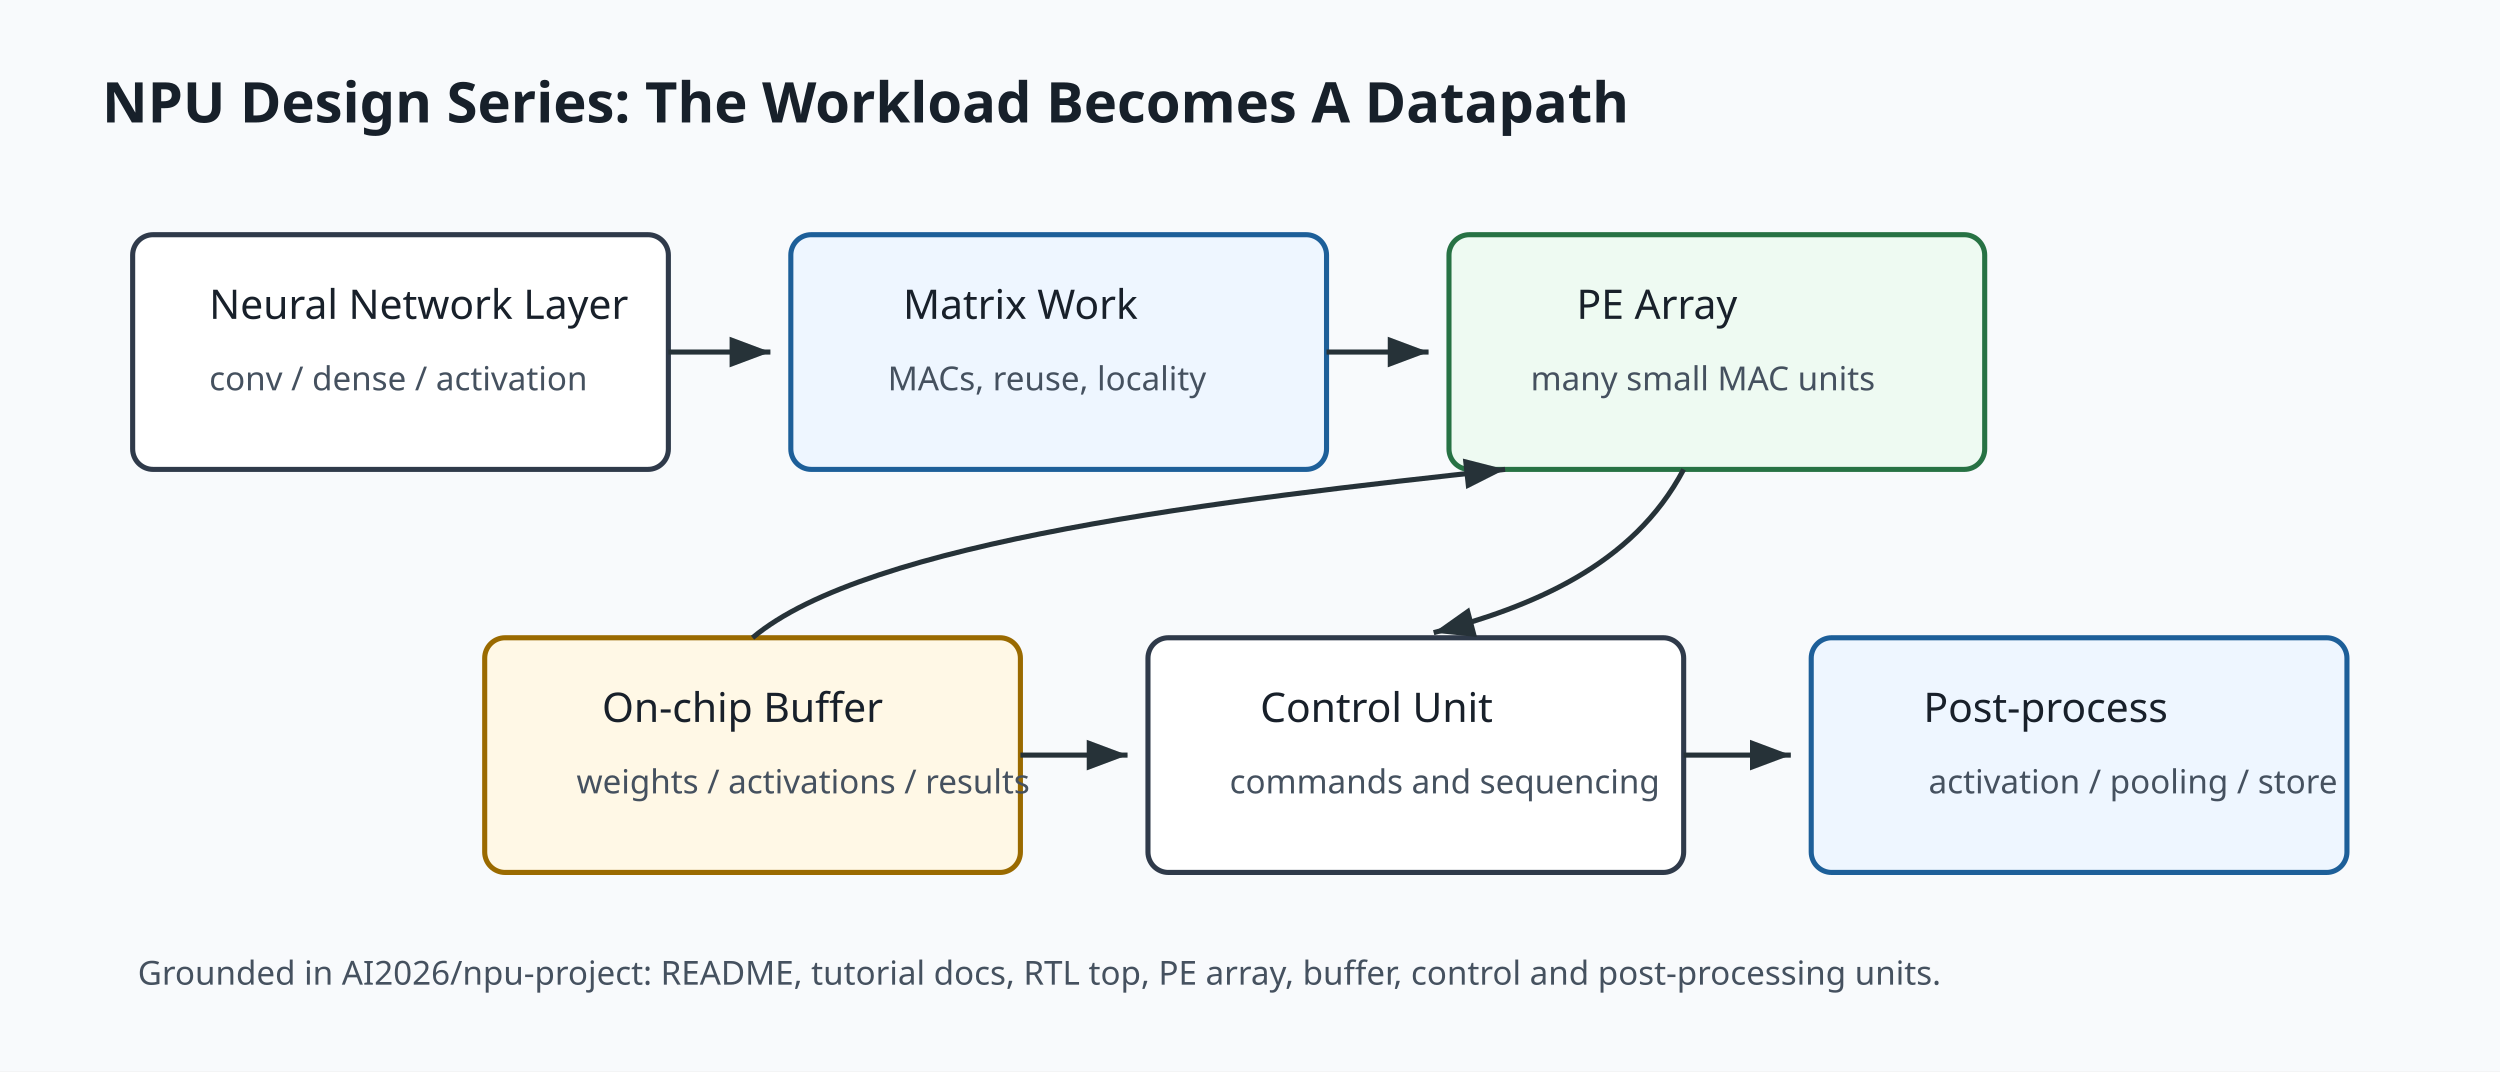
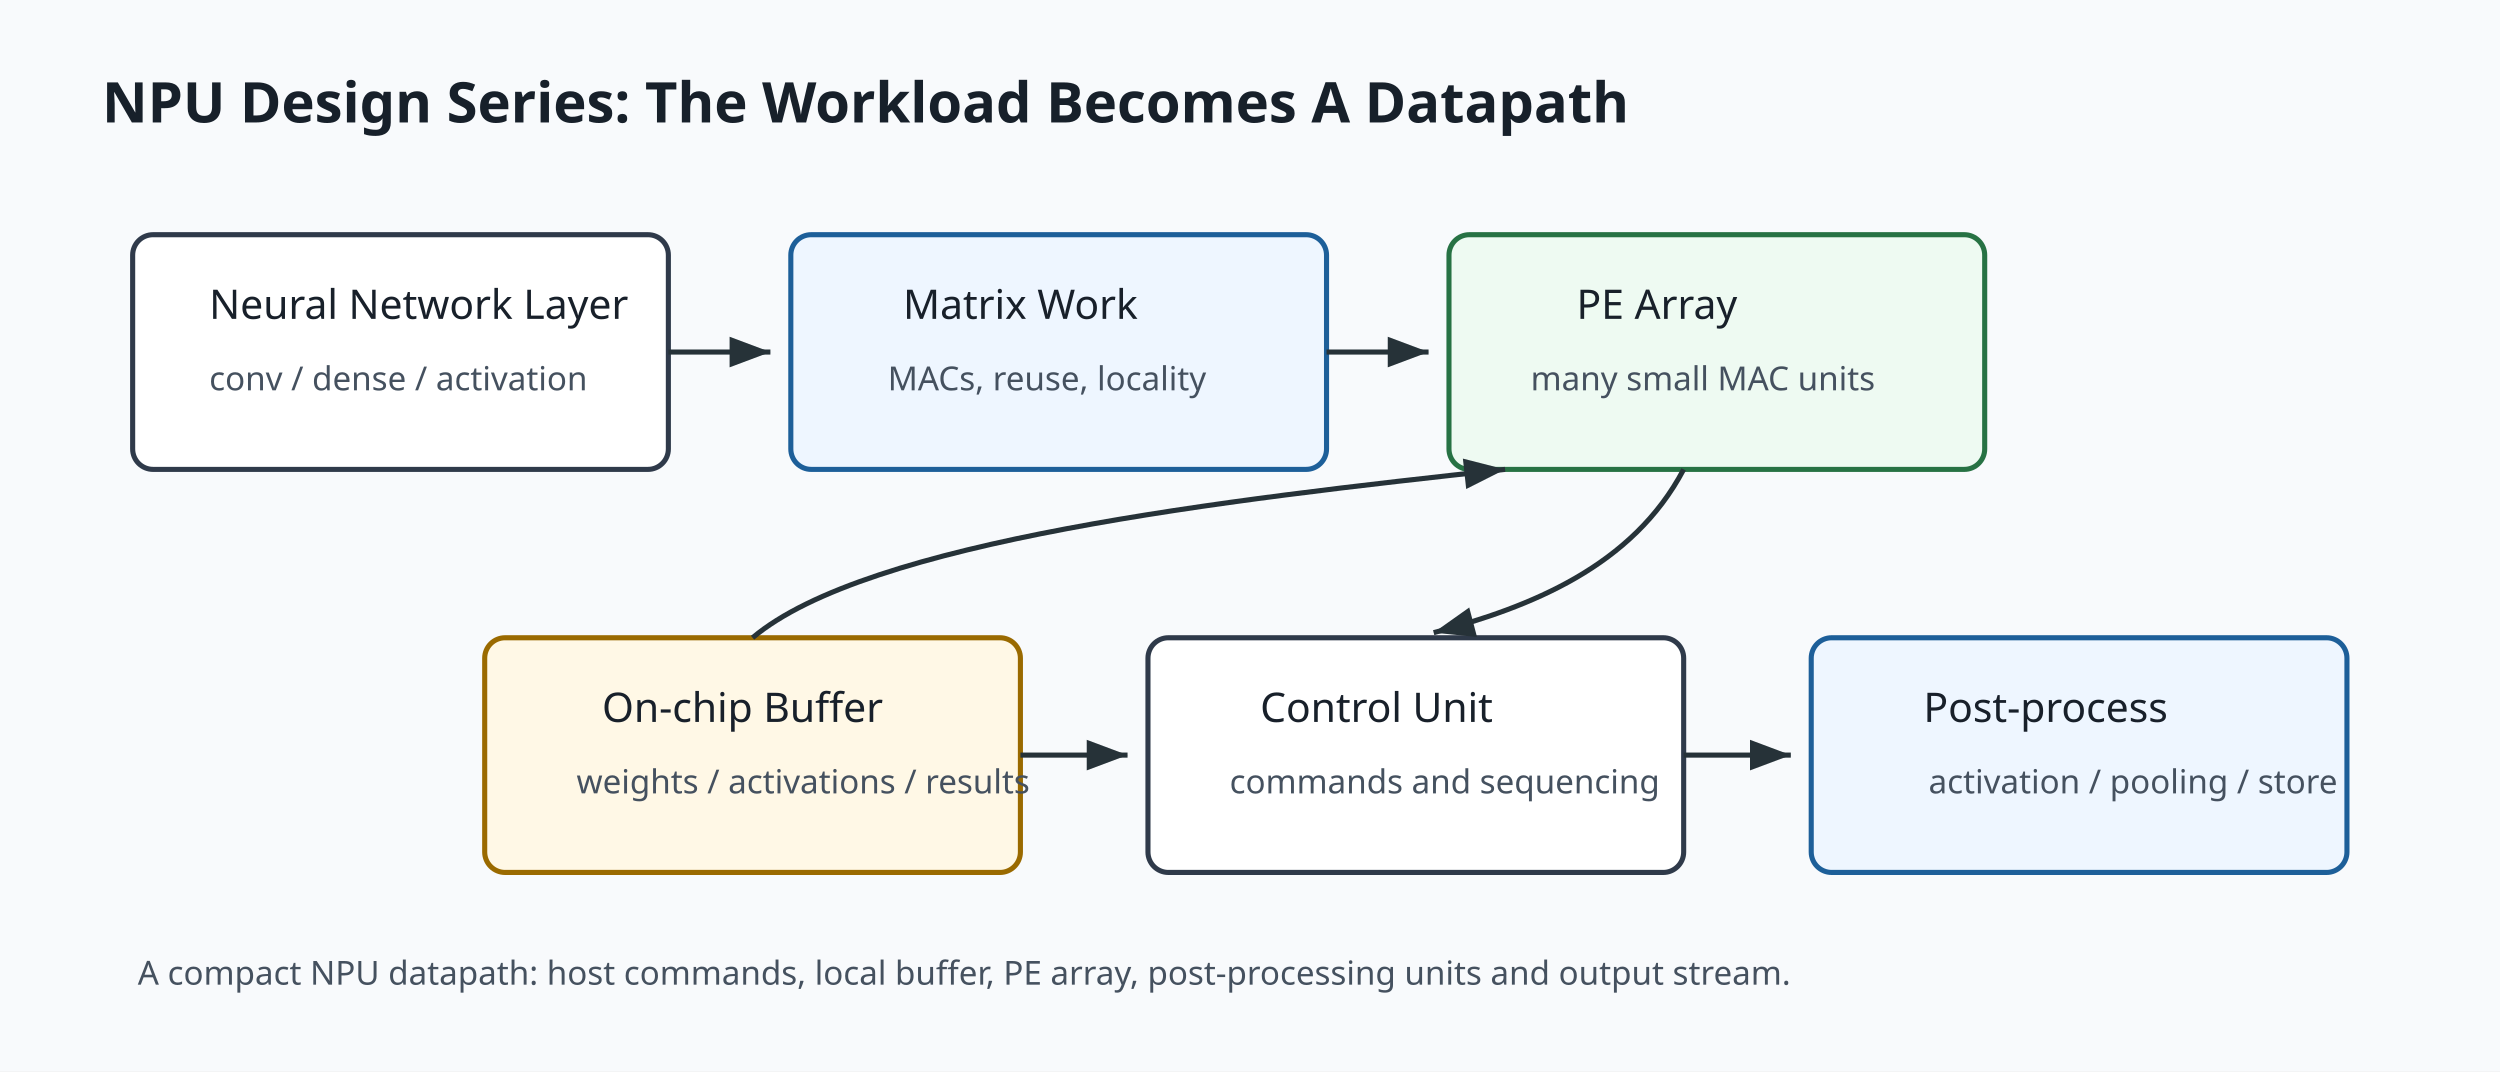
<svg xmlns="http://www.w3.org/2000/svg" width="980" height="420" viewBox="0 0 980 420" role="img" aria-labelledby="title desc">
  <defs>
    <marker id="arrow" markerWidth="10" markerHeight="10" refX="8" refY="3" orient="auto" markerUnits="strokeWidth">
      <path d="M0,0 L0,6 L8,3 z" fill="#263238" />
    </marker>
    <style>
      .bg{fill:#f8fafc}.box{fill:#fff;stroke:#2f3a4a;stroke-width:2;rx:8}.accent{fill:#eef6ff;stroke:#1d5f99;stroke-width:2;rx:8}.green{fill:#eefaf2;stroke:#277244;stroke-width:2;rx:8}.gold{fill:#fff8e6;stroke:#9a6a00;stroke-width:2;rx:8}.text{font:16px sans-serif;fill:#18202a}.small{font:13px sans-serif;fill:#45515f}.title{font:22px sans-serif;font-weight:700;fill:#17202a}.line{stroke:#263238;stroke-width:2;fill:none;marker-end:url(#arrow)}
    </style>
  </defs>
  <rect class="bg" width="980" height="420" />
  <text class="title" x="40" y="48">NPU Design Series: The Workload Becomes A Datapath</text>
  <rect class="box" x="52" y="92" width="210" height="92" />
  <text class="text" x="82" y="125">Neural Network Layer</text>
  <text class="small" x="82" y="153">conv / dense / activation</text>
  <rect class="accent" x="310" y="92" width="210" height="92" />
  <text class="text" x="354" y="125">Matrix Work</text>
  <text class="small" x="348" y="153">MACs, reuse, locality</text>
  <rect class="green" x="568" y="92" width="210" height="92" />
  <text class="text" x="618" y="125">PE Array</text>
  <text class="small" x="600" y="153">many small MAC units</text>
  <path class="line" d="M262 138 H302" />
  <path class="line" d="M520 138 H560" />
  <rect class="gold" x="190" y="250" width="210" height="92" />
  <text class="text" x="236" y="283">On-chip Buffer</text>
  <text class="small" x="226" y="311">weights / activations / results</text>
  <rect class="box" x="450" y="250" width="210" height="92" />
  <text class="text" x="494" y="283">Control Unit</text>
  <text class="small" x="482" y="311">commands and sequencing</text>
  <rect class="accent" x="710" y="250" width="210" height="92" />
  <text class="text" x="754" y="283">Post-process</text>
  <text class="small" x="756" y="311">activation / pooling / store</text>
  <path class="line" d="M660 184 C640 222 600 238 562 248" />
  <path class="line" d="M400 296 H442" />
  <path class="line" d="M660 296 H702" />
  <path class="line" d="M295 250 C340 212 480 196 590 184" />
-   <text class="small" x="54" y="386">Grounded in AI2026/npu-project: README, tutorial docs, RTL top, PE array, buffer, control and post-processing units.</text>
+   <text class="small" x="54" y="386">A compact NPU datapath: host commands, local buffer, PE array, post-processing units and output stream.</text>
</svg>
